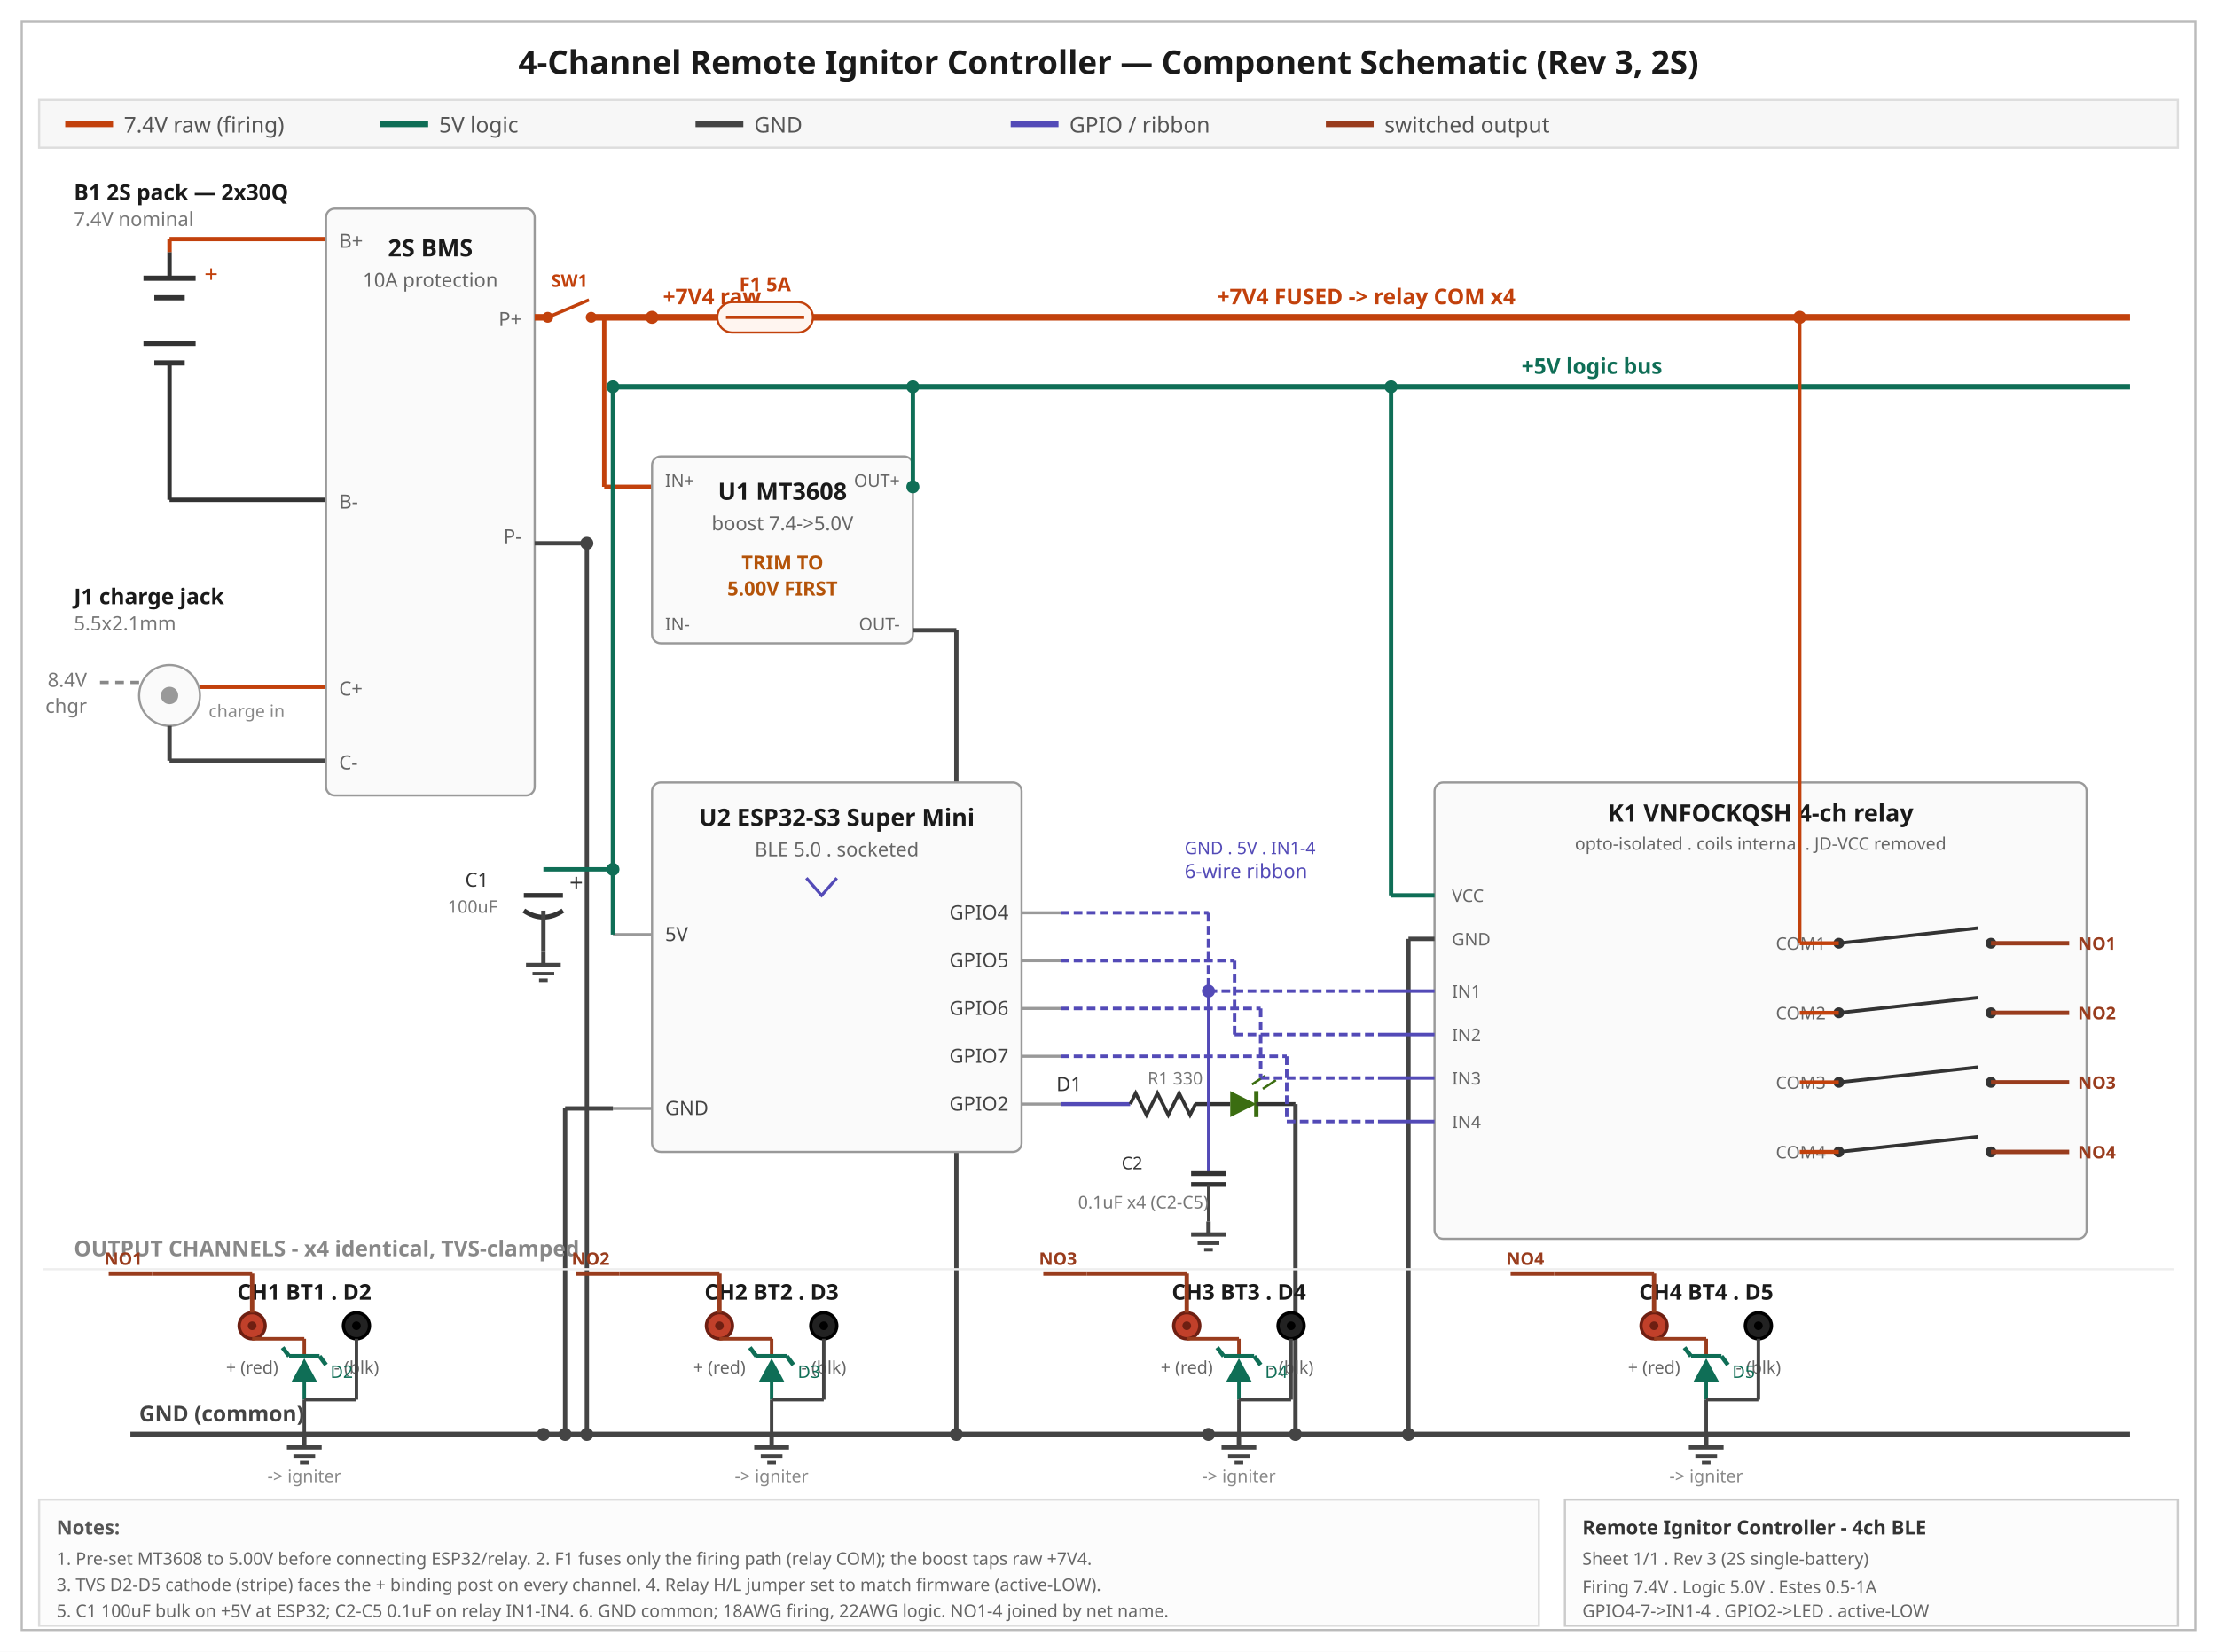
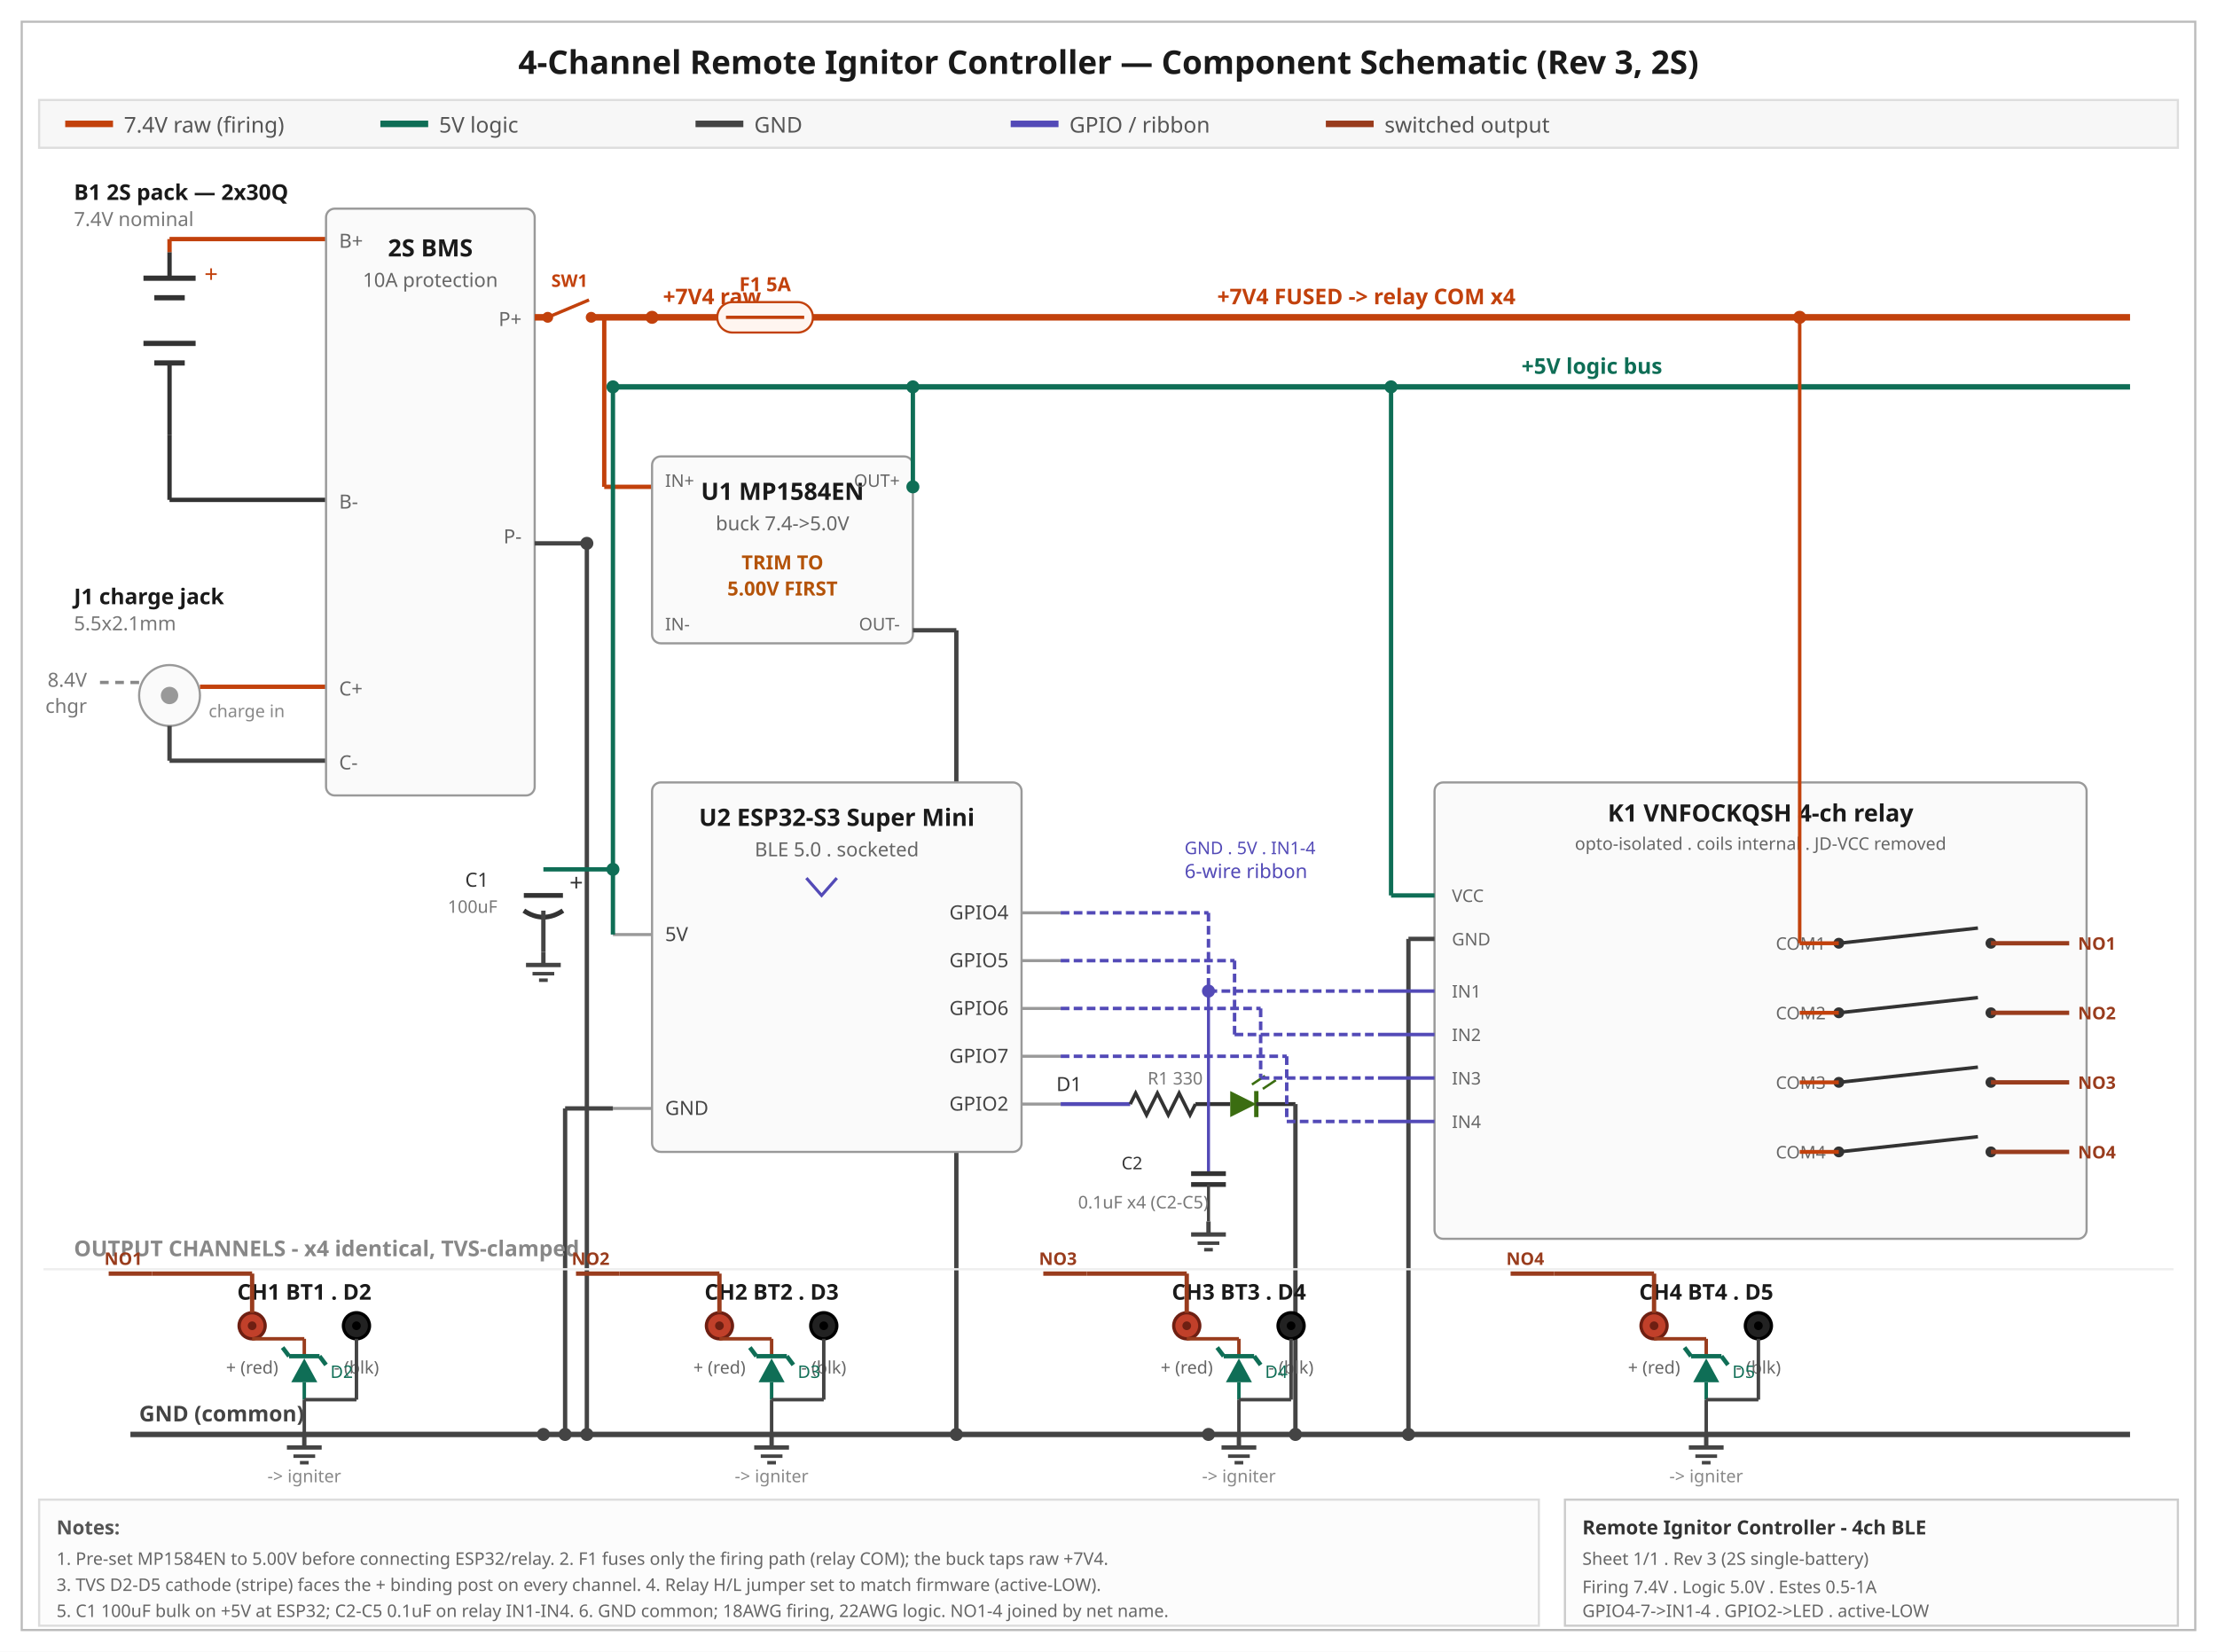
<svg xmlns="http://www.w3.org/2000/svg" width="1020" height="760" viewBox="0 0 1020 760" font-family="sans-serif" role="img">
  <rect x="0" y="0" width="1020" height="760" fill="#ffffff" />
  <rect x="10" y="10" width="1000" height="740" fill="none" stroke="#bbb" />
  <text x="510.0" y="34" font-size="15" fill="#1a1a1a" text-anchor="middle" font-weight="600" font-style="normal">4-Channel Remote Ignitor Controller — Component Schematic (Rev 3, 2S)</text>
  <rect x="18" y="46" width="984" height="22" fill="#f7f7f7" stroke="#ddd" />
  <line x1="30" y1="57" x2="52" y2="57" stroke="#c2410c" stroke-width="3" />
  <text x="57" y="61" font-size="10" fill="#555" text-anchor="start" font-weight="400" font-style="normal">7.4V raw (firing)</text>
  <line x1="175" y1="57" x2="197" y2="57" stroke="#0f6e56" stroke-width="3" />
  <text x="202" y="61" font-size="10" fill="#555" text-anchor="start" font-weight="400" font-style="normal">5V logic</text>
  <line x1="320" y1="57" x2="342" y2="57" stroke="#444" stroke-width="3" />
  <text x="347" y="61" font-size="10" fill="#555" text-anchor="start" font-weight="400" font-style="normal">GND</text>
  <line x1="465" y1="57" x2="487" y2="57" stroke="#534ab7" stroke-width="3" />
  <text x="492" y="61" font-size="10" fill="#555" text-anchor="start" font-weight="400" font-style="normal">GPIO / ribbon</text>
  <line x1="610" y1="57" x2="632" y2="57" stroke="#993c1d" stroke-width="3" />
  <text x="637" y="61" font-size="10" fill="#555" text-anchor="start" font-weight="400" font-style="normal">switched output</text>
  <text x="34" y="92" font-size="10" fill="#1a1a1a" text-anchor="start" font-weight="600" font-style="normal">B1  2S pack — 2x30Q</text>
  <text x="34" y="104" font-size="9" fill="#777" text-anchor="start" font-weight="400" font-style="normal">7.4V nominal</text>
  <line x1="66" y1="128" x2="90" y2="128" stroke="#333" stroke-width="2.4" />
  <line x1="71" y1="137" x2="85" y2="137" stroke="#333" stroke-width="2.4" />
  <line x1="66" y1="158" x2="90" y2="158" stroke="#333" stroke-width="2.4" />
  <line x1="71" y1="167" x2="85" y2="167" stroke="#333" stroke-width="2.4" />
  <text x="94" y="130" font-size="11" fill="#c2410c" text-anchor="start" font-weight="400" font-style="normal">+</text>
  <line x1="78" y1="116" x2="78" y2="128" stroke="#333" stroke-width="2" />
  <line x1="78" y1="167" x2="78" y2="200" stroke="#333" stroke-width="2" />
  <line x1="78" y1="116" x2="78" y2="110" stroke="#c2410c" stroke-width="2" />
  <line x1="78" y1="110" x2="150" y2="110" stroke="#c2410c" stroke-width="2" />
  <line x1="78" y1="200" x2="78" y2="230" stroke="#333" stroke-width="2" />
  <line x1="78" y1="230" x2="150" y2="230" stroke="#333" stroke-width="2" />
  <text x="34" y="278" font-size="10" fill="#1a1a1a" text-anchor="start" font-weight="600" font-style="normal">J1  charge jack</text>
  <text x="34" y="290" font-size="9" fill="#777" text-anchor="start" font-weight="400" font-style="normal">5.5x2.1mm</text>
  <circle cx="78" cy="320" r="14" fill="#fafafa" stroke="#999" />
  <circle cx="78" cy="320" r="4" fill="#999" />
  <text x="40" y="316" font-size="9" fill="#777" text-anchor="end" font-weight="400" font-style="normal">8.4V</text>
  <text x="40" y="328" font-size="9" fill="#777" text-anchor="end" font-weight="400" font-style="normal">chgr</text>
  <line x1="64" y1="314" x2="44" y2="314" stroke="#888" stroke-width="1.5" stroke-dasharray="4 3" />
  <line x1="92" y1="316" x2="150" y2="316" stroke="#c2410c" stroke-width="2" />
  <line x1="78" y1="334" x2="78" y2="350" stroke="#444" stroke-width="2" />
  <line x1="78" y1="350" x2="150" y2="350" stroke="#444" stroke-width="2" />
  <text x="96" y="330" font-size="8" fill="#888" text-anchor="start" font-weight="400" font-style="normal">charge in</text>
  <rect x="150" y="96" width="96" height="270" rx="4" fill="#fafafa" stroke="#999" />
  <text x="198" y="118" font-size="11" fill="#1a1a1a" text-anchor="middle" font-weight="600" font-style="normal">2S BMS</text>
  <text x="198" y="132" font-size="9" fill="#666" text-anchor="middle" font-weight="400" font-style="normal">10A protection</text>
  <text x="156" y="114" font-size="9" fill="#666" text-anchor="start" font-weight="400" font-style="normal">B+</text>
  <text x="156" y="234" font-size="9" fill="#666" text-anchor="start" font-weight="400" font-style="normal">B-</text>
  <text x="156" y="320" font-size="9" fill="#666" text-anchor="start" font-weight="400" font-style="normal">C+</text>
  <text x="156" y="354" font-size="9" fill="#666" text-anchor="start" font-weight="400" font-style="normal">C-</text>
  <text x="240" y="150" font-size="9" fill="#666" text-anchor="end" font-weight="400" font-style="normal">P+</text>
  <text x="240" y="250" font-size="9" fill="#666" text-anchor="end" font-weight="400" font-style="normal">P-</text>
  <line x1="246" y1="146" x2="252" y2="146" stroke="#c2410c" stroke-width="3" />
  <circle cx="252" cy="146" r="2.5" fill="#c2410c" />
  <line x1="252" y1="146" x2="271" y2="138" stroke="#c2410c" stroke-width="1.5" />
  <circle cx="272" cy="146" r="2.5" fill="#c2410c" />
  <line x1="272" y1="146" x2="300" y2="146" stroke="#c2410c" stroke-width="3" />
  <text x="262" y="132" font-size="8" fill="#c2410c" text-anchor="middle" font-weight="600" font-style="normal">SW1</text>
  <line x1="246" y1="250" x2="270" y2="250" stroke="#444" stroke-width="2" />
  <circle cx="300" cy="146" r="3" fill="#c2410c" />
  <text x="305" y="140" font-size="10" fill="#c2410c" text-anchor="start" font-weight="600" font-style="normal">+7V4 raw</text>
  <line x1="300" y1="146" x2="278" y2="146" stroke="#c2410c" stroke-width="2" />
  <line x1="278" y1="146" x2="278" y2="224" stroke="#c2410c" stroke-width="2" />
  <line x1="278" y1="224" x2="300" y2="224" stroke="#c2410c" stroke-width="2" />
  <rect x="330" y="139" width="44" height="14" rx="7" fill="#fff5f0" stroke="#c2410c" />
  <line x1="334" y1="146" x2="370" y2="146" stroke="#c2410c" stroke-width="1.5" />
  <text x="352" y="134" font-size="9" fill="#c2410c" text-anchor="middle" font-weight="600" font-style="normal">F1 5A</text>
  <line x1="300" y1="146" x2="330" y2="146" stroke="#c2410c" stroke-width="3" />
  <line x1="374" y1="146" x2="980" y2="146" stroke="#c2410c" stroke-width="3" />
  <text x="560" y="140" font-size="10" fill="#c2410c" text-anchor="start" font-weight="600" font-style="normal">+7V4 FUSED   -&gt; relay COM x4</text>
  <line x1="282" y1="178" x2="980" y2="178" stroke="#0f6e56" stroke-width="2.5" />
  <text x="700" y="172" font-size="10" fill="#0f6e56" text-anchor="start" font-weight="600" font-style="normal">+5V logic bus</text>
  <rect x="300" y="210" width="120" height="86" rx="4" fill="#fafafa" stroke="#999" />
-   <text x="360" y="230" font-size="11" fill="#1a1a1a" text-anchor="middle" font-weight="600" font-style="normal">U1 MT3608</text>
-   <text x="360" y="244" font-size="9" fill="#666" text-anchor="middle" font-weight="400" font-style="normal">boost 7.4-&gt;5.0V</text>
+   <text x="360" y="230" font-size="11" fill="#1a1a1a" text-anchor="middle" font-weight="600" font-style="normal">U1 MP1584EN</text>
+   <text x="360" y="244" font-size="9" fill="#666" text-anchor="middle" font-weight="400" font-style="normal">buck 7.4-&gt;5.0V</text>
  <text x="360" y="262" font-size="9" fill="#b45309" text-anchor="middle" font-weight="600" font-style="normal">TRIM TO</text>
  <text x="360" y="274" font-size="9" fill="#b45309" text-anchor="middle" font-weight="600" font-style="normal">5.00V FIRST</text>
  <text x="306" y="224" font-size="8" fill="#666" text-anchor="start" font-weight="400" font-style="normal">IN+</text>
  <text x="306" y="290" font-size="8" fill="#666" text-anchor="start" font-weight="400" font-style="normal">IN-</text>
  <text x="414" y="224" font-size="8" fill="#666" text-anchor="end" font-weight="400" font-style="normal">OUT+</text>
  <text x="414" y="290" font-size="8" fill="#666" text-anchor="end" font-weight="400" font-style="normal">OUT-</text>
  <circle cx="420" cy="224" r="3" fill="#0f6e56" />
  <line x1="420" y1="224" x2="420" y2="178" stroke="#0f6e56" stroke-width="2" />
  <circle cx="420" cy="178" r="3" fill="#0f6e56" />
  <line x1="420" y1="290" x2="440" y2="290" stroke="#444" stroke-width="2" />
  <line x1="440" y1="290" x2="440" y2="660" stroke="#444" stroke-width="2" />
  <rect x="300" y="360" width="170" height="170" rx="4" fill="#fafafa" stroke="#999" />
  <text x="385.0" y="380" font-size="11" fill="#1a1a1a" text-anchor="middle" font-weight="600" font-style="normal">U2  ESP32-S3 Super Mini</text>
  <text x="385.0" y="394" font-size="9" fill="#666" text-anchor="middle" font-weight="400" font-style="normal">BLE 5.0 . socketed</text>
  <path d="M 371.0 404 l 7 8 l 7 -8" fill="none" stroke="#534ab7" stroke-width="1.4" />
  <line x1="300" y1="430" x2="282" y2="430" stroke="#999" stroke-width="1.4" />
  <text x="306" y="433" font-size="9" fill="#444" text-anchor="start" font-weight="400" font-style="normal">5V</text>
  <line x1="300" y1="510" x2="282" y2="510" stroke="#999" stroke-width="1.4" />
  <text x="306" y="513" font-size="9" fill="#444" text-anchor="start" font-weight="400" font-style="normal">GND</text>
  <line x1="470" y1="420" x2="488" y2="420" stroke="#999" stroke-width="1.4" />
  <text x="464" y="423" font-size="9" fill="#444" text-anchor="end" font-weight="400" font-style="normal">GPIO4</text>
  <line x1="470" y1="442" x2="488" y2="442" stroke="#999" stroke-width="1.4" />
  <text x="464" y="445" font-size="9" fill="#444" text-anchor="end" font-weight="400" font-style="normal">GPIO5</text>
  <line x1="470" y1="464" x2="488" y2="464" stroke="#999" stroke-width="1.4" />
  <text x="464" y="467" font-size="9" fill="#444" text-anchor="end" font-weight="400" font-style="normal">GPIO6</text>
  <line x1="470" y1="486" x2="488" y2="486" stroke="#999" stroke-width="1.4" />
  <text x="464" y="489" font-size="9" fill="#444" text-anchor="end" font-weight="400" font-style="normal">GPIO7</text>
  <line x1="470" y1="508" x2="488" y2="508" stroke="#999" stroke-width="1.4" />
  <text x="464" y="511" font-size="9" fill="#444" text-anchor="end" font-weight="400" font-style="normal">GPIO2</text>
  <circle cx="282" cy="178" r="3" fill="#0f6e56" />
  <line x1="282" y1="178" x2="282" y2="430" stroke="#0f6e56" stroke-width="2" />
  <line x1="282" y1="510" x2="260" y2="510" stroke="#444" stroke-width="2" />
  <line x1="260" y1="510" x2="260" y2="660" stroke="#444" stroke-width="2" />
  <line x1="270" y1="250" x2="270" y2="660" stroke="#444" stroke-width="2" />
  <circle cx="270" cy="250" r="3" fill="#444" />
  <circle cx="282" cy="400" r="3" fill="#0f6e56" />
  <line x1="282" y1="400" x2="250" y2="400" stroke="#0f6e56" stroke-width="2" />
  <line x1="241" y1="412" x2="259" y2="412" stroke="#333" stroke-width="2.2" />
  <path d="M 241 419 Q 250 425 259 419" fill="none" stroke="#333" stroke-width="2.2" />
  <text x="262" y="410" font-size="11" fill="#333">+</text>
  <line x1="250" y1="419" x2="250" y2="438" stroke="#444" stroke-width="2" />
  <line x1="250" y1="438" x2="250" y2="444" stroke="#444" stroke-width="2" />
  <line x1="242" y1="444" x2="258" y2="444" stroke="#444" stroke-width="2" />
  <line x1="245" y1="448" x2="255" y2="448" stroke="#444" stroke-width="1.6" />
  <line x1="248" y1="451" x2="252" y2="451" stroke="#444" stroke-width="1.6" />
  <text x="214" y="408" font-size="9" fill="#333" text-anchor="start" font-weight="400" font-style="normal">C1</text>
  <text x="206" y="420" font-size="8" fill="#777" text-anchor="start" font-weight="400" font-style="normal">100uF</text>
  <line x1="488" y1="508" x2="520" y2="508" stroke="#534ab7" stroke-width="1.8" />
  <text x="486" y="502" font-size="9" fill="#333" text-anchor="start" font-weight="400" font-style="normal">D1</text>
  <path d="M 520.0 508.0 L 522.5 503.0 L 527.5 513.0 L 532.5 503.0 L 537.5 513.0 L 542.5 503.0 L 547.5 513.0 L 550.0 508.0" fill="none" stroke="#333" stroke-width="1.6" />
  <text x="528" y="499" font-size="8" fill="#777" text-anchor="start" font-weight="400" font-style="normal">R1 330</text>
  <line x1="550" y1="508" x2="566" y2="508" stroke="#333" stroke-width="1.8" />
  <polygon points="566,502 566,514 578,508" fill="#3B6D11" />
  <line x1="578" y1="502" x2="578" y2="514" stroke="#3B6D11" stroke-width="2" />
  <line x1="576" y1="499" x2="582" y2="495" stroke="#3B6D11" stroke-width="1.1" />
  <line x1="581" y1="501" x2="587" y2="497" stroke="#3B6D11" stroke-width="1.1" />
  <line x1="578" y1="508" x2="596" y2="508" stroke="#333" stroke-width="1.8" />
  <line x1="596" y1="508" x2="596" y2="660" stroke="#444" stroke-width="2" />
  <rect x="660" y="360" width="300" height="210" rx="4" fill="#fafafa" stroke="#999" />
  <text x="810.0" y="378" font-size="11" fill="#1a1a1a" text-anchor="middle" font-weight="600" font-style="normal">K1  VNFOCKQSH 4-ch relay</text>
  <text x="810.0" y="391" font-size="8" fill="#666" text-anchor="middle" font-weight="400" font-style="normal">opto-isolated . coils internal . JD-VCC removed</text>
  <text x="668" y="415" font-size="8" fill="#666" text-anchor="start" font-weight="400" font-style="normal">VCC</text>
  <text x="668" y="435" font-size="8" fill="#666" text-anchor="start" font-weight="400" font-style="normal">GND</text>
  <text x="668" y="459" font-size="8" fill="#666" text-anchor="start" font-weight="400" font-style="normal">IN1</text>
  <text x="668" y="479" font-size="8" fill="#666" text-anchor="start" font-weight="400" font-style="normal">IN2</text>
  <text x="668" y="499" font-size="8" fill="#666" text-anchor="start" font-weight="400" font-style="normal">IN3</text>
  <text x="668" y="519" font-size="8" fill="#666" text-anchor="start" font-weight="400" font-style="normal">IN4</text>
  <circle cx="640" cy="178" r="3" fill="#0f6e56" />
  <line x1="640" y1="178" x2="640" y2="412" stroke="#0f6e56" stroke-width="2" />
  <line x1="640" y1="412" x2="660" y2="412" stroke="#0f6e56" stroke-width="2" />
  <line x1="660" y1="432" x2="648" y2="432" stroke="#444" stroke-width="2" />
  <line x1="648" y1="432" x2="648" y2="660" stroke="#444" stroke-width="2" />
  <line x1="660" y1="456" x2="634" y2="456" stroke="#534ab7" stroke-width="1.6" />
  <line x1="660" y1="476" x2="634" y2="476" stroke="#534ab7" stroke-width="1.6" />
  <line x1="660" y1="496" x2="634" y2="496" stroke="#534ab7" stroke-width="1.6" />
  <line x1="660" y1="516" x2="634" y2="516" stroke="#534ab7" stroke-width="1.6" />
  <text x="545" y="404" font-size="9" fill="#534ab7" text-anchor="start" font-weight="400" font-style="normal">6-wire ribbon</text>
  <text x="545" y="393" font-size="8" fill="#534ab7" text-anchor="start" font-weight="400" font-style="normal">GND . 5V . IN1-4</text>
  <line x1="488" y1="420" x2="556" y2="420" stroke="#534ab7" stroke-width="1.6" stroke-dasharray="4 2" />
  <line x1="556" y1="420" x2="556" y2="456" stroke="#534ab7" stroke-width="1.6" stroke-dasharray="4 2" />
  <line x1="556" y1="456" x2="634" y2="456" stroke="#534ab7" stroke-width="1.6" stroke-dasharray="4 2" />
  <line x1="488" y1="442" x2="568" y2="442" stroke="#534ab7" stroke-width="1.6" stroke-dasharray="4 2" />
  <line x1="568" y1="442" x2="568" y2="476" stroke="#534ab7" stroke-width="1.6" stroke-dasharray="4 2" />
  <line x1="568" y1="476" x2="634" y2="476" stroke="#534ab7" stroke-width="1.6" stroke-dasharray="4 2" />
  <line x1="488" y1="464" x2="580" y2="464" stroke="#534ab7" stroke-width="1.6" stroke-dasharray="4 2" />
  <line x1="580" y1="464" x2="580" y2="496" stroke="#534ab7" stroke-width="1.6" stroke-dasharray="4 2" />
  <line x1="580" y1="496" x2="634" y2="496" stroke="#534ab7" stroke-width="1.6" stroke-dasharray="4 2" />
  <line x1="488" y1="486" x2="592" y2="486" stroke="#534ab7" stroke-width="1.6" stroke-dasharray="4 2" />
  <line x1="592" y1="486" x2="592" y2="516" stroke="#534ab7" stroke-width="1.6" stroke-dasharray="4 2" />
  <line x1="592" y1="516" x2="634" y2="516" stroke="#534ab7" stroke-width="1.6" stroke-dasharray="4 2" />
  <circle cx="556" cy="456" r="3" fill="#534ab7" />
  <line x1="556" y1="456" x2="556" y2="540" stroke="#534ab7" stroke-width="1.4" />
  <line x1="548" y1="540" x2="564" y2="540" stroke="#333" stroke-width="2.2" />
  <line x1="548" y1="545" x2="564" y2="545" stroke="#333" stroke-width="2.2" />
  <line x1="556" y1="545" x2="556" y2="562" stroke="#444" stroke-width="1.4" />
  <line x1="556" y1="562" x2="556" y2="568" stroke="#444" stroke-width="2" />
  <line x1="548" y1="568" x2="564" y2="568" stroke="#444" stroke-width="2" />
  <line x1="551" y1="572" x2="561" y2="572" stroke="#444" stroke-width="1.6" />
  <line x1="554" y1="575" x2="558" y2="575" stroke="#444" stroke-width="1.6" />
  <text x="516" y="538" font-size="8" fill="#333" text-anchor="start" font-weight="400" font-style="normal">C2</text>
  <text x="496" y="556" font-size="8" fill="#777" text-anchor="start" font-weight="400" font-style="normal">0.1uF x4 (C2-C5)</text>
  <circle cx="846" cy="434" r="2.5" fill="#333" />
  <line x1="846" y1="434" x2="910" y2="427" stroke="#333" stroke-width="1.6" />
  <circle cx="916" cy="434" r="2.5" fill="#333" />
  <text x="840" y="437" font-size="8" fill="#666" text-anchor="end" font-weight="400" font-style="normal">COM1</text>
  <line x1="828" y1="434" x2="846" y2="434" stroke="#c2410c" stroke-width="1.8" />
  <line x1="916" y1="434" x2="952" y2="434" stroke="#993c1d" stroke-width="2" />
  <text x="956" y="437" font-size="8" fill="#993c1d" text-anchor="start" font-weight="600" font-style="normal">NO1</text>
  <circle cx="846" cy="466" r="2.5" fill="#333" />
  <line x1="846" y1="466" x2="910" y2="459" stroke="#333" stroke-width="1.6" />
  <circle cx="916" cy="466" r="2.5" fill="#333" />
  <text x="840" y="469" font-size="8" fill="#666" text-anchor="end" font-weight="400" font-style="normal">COM2</text>
  <line x1="828" y1="466" x2="846" y2="466" stroke="#c2410c" stroke-width="1.8" />
  <line x1="916" y1="466" x2="952" y2="466" stroke="#993c1d" stroke-width="2" />
  <text x="956" y="469" font-size="8" fill="#993c1d" text-anchor="start" font-weight="600" font-style="normal">NO2</text>
  <circle cx="846" cy="498" r="2.5" fill="#333" />
  <line x1="846" y1="498" x2="910" y2="491" stroke="#333" stroke-width="1.6" />
  <circle cx="916" cy="498" r="2.5" fill="#333" />
  <text x="840" y="501" font-size="8" fill="#666" text-anchor="end" font-weight="400" font-style="normal">COM3</text>
  <line x1="828" y1="498" x2="846" y2="498" stroke="#c2410c" stroke-width="1.8" />
  <line x1="916" y1="498" x2="952" y2="498" stroke="#993c1d" stroke-width="2" />
  <text x="956" y="501" font-size="8" fill="#993c1d" text-anchor="start" font-weight="600" font-style="normal">NO3</text>
  <circle cx="846" cy="530" r="2.5" fill="#333" />
  <line x1="846" y1="530" x2="910" y2="523" stroke="#333" stroke-width="1.6" />
  <circle cx="916" cy="530" r="2.5" fill="#333" />
  <text x="840" y="533" font-size="8" fill="#666" text-anchor="end" font-weight="400" font-style="normal">COM4</text>
  <line x1="828" y1="530" x2="846" y2="530" stroke="#c2410c" stroke-width="1.8" />
  <line x1="916" y1="530" x2="952" y2="530" stroke="#993c1d" stroke-width="2" />
  <text x="956" y="533" font-size="8" fill="#993c1d" text-anchor="start" font-weight="600" font-style="normal">NO4</text>
  <line x1="828" y1="434" x2="828" y2="146" stroke="#c2410c" stroke-width="1.6" />
  <line x1="828" y1="434" x2="828" y2="434" stroke="#c2410c" stroke-width="1.6" />
  <line x1="828" y1="466" x2="828" y2="466" stroke="#c2410c" stroke-width="1.6" />
  <line x1="828" y1="498" x2="828" y2="498" stroke="#c2410c" stroke-width="1.6" />
  <line x1="828" y1="530" x2="828" y2="530" stroke="#c2410c" stroke-width="1.6" />
  <circle cx="828" cy="146" r="3" fill="#c2410c" />
  <text x="34" y="578" font-size="10" fill="#888" text-anchor="start" font-weight="600" font-style="normal">OUTPUT CHANNELS - x4 identical, TVS-clamped</text>
  <line x1="20" y1="584" x2="1000" y2="584" stroke="#eee" stroke-width="1" />
  <text x="140" y="598" font-size="10" fill="#1a1a1a" text-anchor="middle" font-weight="600" font-style="normal">CH1   BT1 . D2</text>
  <circle cx="116" cy="610" r="6" fill="#C1402A" stroke="#6e1f12" stroke-width="1.5" />
  <circle cx="116" cy="610" r="2" fill="#6e1f12" />
  <text x="116" y="632" font-size="8" fill="#666" text-anchor="middle" font-weight="400" font-style="normal">+ (red)</text>
  <circle cx="164" cy="610" r="6" fill="#222" stroke="#000" stroke-width="1.5" />
  <circle cx="164" cy="610" r="2" fill="#000" />
  <text x="164" y="632" font-size="8" fill="#666" text-anchor="middle" font-weight="400" font-style="normal">- (blk)</text>
  <line x1="116" y1="604" x2="116" y2="586" stroke="#993c1d" stroke-width="2" />
  <line x1="116" y1="586" x2="70" y2="586" stroke="#993c1d" stroke-width="2" />
  <text x="48" y="582" font-size="8" fill="#993c1d" text-anchor="start" font-weight="600" font-style="normal">NO1</text>
  <line x1="50" y1="586" x2="70" y2="586" stroke="#993c1d" stroke-width="2" />
  <line x1="116" y1="616" x2="140" y2="616" stroke="#993c1d" stroke-width="1.6" />
  <line x1="140" y1="616" x2="140" y2="624" stroke="#993c1d" stroke-width="1.6" />
  <line x1="133" y1="624" x2="147" y2="624" stroke="#0f6e56" stroke-width="2" />
  <line x1="133" y1="624" x2="130" y2="620" stroke="#0f6e56" stroke-width="2" />
  <line x1="147" y1="624" x2="150" y2="628" stroke="#0f6e56" stroke-width="2" />
  <polygon points="134,636 146,636 140,625" fill="#0f6e56" />
  <line x1="140" y1="636" x2="140" y2="644" stroke="#0f6e56" stroke-width="1.6" />
  <text x="152" y="634" font-size="8" fill="#0f6e56" text-anchor="start" font-weight="400" font-style="normal">D2</text>
  <line x1="140" y1="644" x2="164" y2="644" stroke="#444" stroke-width="1.6" />
  <line x1="164" y1="616" x2="164" y2="644" stroke="#444" stroke-width="1.6" />
  <line x1="140" y1="644" x2="140" y2="660" stroke="#444" stroke-width="1.6" />
  <line x1="140" y1="660" x2="140" y2="666" stroke="#444" stroke-width="2" />
  <line x1="132" y1="666" x2="148" y2="666" stroke="#444" stroke-width="2" />
  <line x1="135" y1="670" x2="145" y2="670" stroke="#444" stroke-width="1.6" />
  <line x1="138" y1="673" x2="142" y2="673" stroke="#444" stroke-width="1.6" />
  <text x="140" y="682" font-size="8" fill="#888" text-anchor="middle" font-weight="400" font-style="normal">-&gt; igniter</text>
  <text x="355" y="598" font-size="10" fill="#1a1a1a" text-anchor="middle" font-weight="600" font-style="normal">CH2   BT2 . D3</text>
  <circle cx="331" cy="610" r="6" fill="#C1402A" stroke="#6e1f12" stroke-width="1.5" />
  <circle cx="331" cy="610" r="2" fill="#6e1f12" />
  <text x="331" y="632" font-size="8" fill="#666" text-anchor="middle" font-weight="400" font-style="normal">+ (red)</text>
  <circle cx="379" cy="610" r="6" fill="#222" stroke="#000" stroke-width="1.5" />
  <circle cx="379" cy="610" r="2" fill="#000" />
  <text x="379" y="632" font-size="8" fill="#666" text-anchor="middle" font-weight="400" font-style="normal">- (blk)</text>
  <line x1="331" y1="604" x2="331" y2="586" stroke="#993c1d" stroke-width="2" />
  <line x1="331" y1="586" x2="285" y2="586" stroke="#993c1d" stroke-width="2" />
  <text x="263" y="582" font-size="8" fill="#993c1d" text-anchor="start" font-weight="600" font-style="normal">NO2</text>
  <line x1="265" y1="586" x2="285" y2="586" stroke="#993c1d" stroke-width="2" />
  <line x1="331" y1="616" x2="355" y2="616" stroke="#993c1d" stroke-width="1.6" />
  <line x1="355" y1="616" x2="355" y2="624" stroke="#993c1d" stroke-width="1.6" />
  <line x1="348" y1="624" x2="362" y2="624" stroke="#0f6e56" stroke-width="2" />
  <line x1="348" y1="624" x2="345" y2="620" stroke="#0f6e56" stroke-width="2" />
  <line x1="362" y1="624" x2="365" y2="628" stroke="#0f6e56" stroke-width="2" />
  <polygon points="349,636 361,636 355,625" fill="#0f6e56" />
  <line x1="355" y1="636" x2="355" y2="644" stroke="#0f6e56" stroke-width="1.6" />
  <text x="367" y="634" font-size="8" fill="#0f6e56" text-anchor="start" font-weight="400" font-style="normal">D3</text>
  <line x1="355" y1="644" x2="379" y2="644" stroke="#444" stroke-width="1.6" />
  <line x1="379" y1="616" x2="379" y2="644" stroke="#444" stroke-width="1.6" />
  <line x1="355" y1="644" x2="355" y2="660" stroke="#444" stroke-width="1.6" />
  <line x1="355" y1="660" x2="355" y2="666" stroke="#444" stroke-width="2" />
  <line x1="347" y1="666" x2="363" y2="666" stroke="#444" stroke-width="2" />
  <line x1="350" y1="670" x2="360" y2="670" stroke="#444" stroke-width="1.6" />
  <line x1="353" y1="673" x2="357" y2="673" stroke="#444" stroke-width="1.6" />
  <text x="355" y="682" font-size="8" fill="#888" text-anchor="middle" font-weight="400" font-style="normal">-&gt; igniter</text>
  <text x="570" y="598" font-size="10" fill="#1a1a1a" text-anchor="middle" font-weight="600" font-style="normal">CH3   BT3 . D4</text>
  <circle cx="546" cy="610" r="6" fill="#C1402A" stroke="#6e1f12" stroke-width="1.5" />
  <circle cx="546" cy="610" r="2" fill="#6e1f12" />
  <text x="546" y="632" font-size="8" fill="#666" text-anchor="middle" font-weight="400" font-style="normal">+ (red)</text>
  <circle cx="594" cy="610" r="6" fill="#222" stroke="#000" stroke-width="1.5" />
  <circle cx="594" cy="610" r="2" fill="#000" />
  <text x="594" y="632" font-size="8" fill="#666" text-anchor="middle" font-weight="400" font-style="normal">- (blk)</text>
  <line x1="546" y1="604" x2="546" y2="586" stroke="#993c1d" stroke-width="2" />
  <line x1="546" y1="586" x2="500" y2="586" stroke="#993c1d" stroke-width="2" />
  <text x="478" y="582" font-size="8" fill="#993c1d" text-anchor="start" font-weight="600" font-style="normal">NO3</text>
  <line x1="480" y1="586" x2="500" y2="586" stroke="#993c1d" stroke-width="2" />
  <line x1="546" y1="616" x2="570" y2="616" stroke="#993c1d" stroke-width="1.6" />
  <line x1="570" y1="616" x2="570" y2="624" stroke="#993c1d" stroke-width="1.6" />
  <line x1="563" y1="624" x2="577" y2="624" stroke="#0f6e56" stroke-width="2" />
  <line x1="563" y1="624" x2="560" y2="620" stroke="#0f6e56" stroke-width="2" />
  <line x1="577" y1="624" x2="580" y2="628" stroke="#0f6e56" stroke-width="2" />
  <polygon points="564,636 576,636 570,625" fill="#0f6e56" />
  <line x1="570" y1="636" x2="570" y2="644" stroke="#0f6e56" stroke-width="1.6" />
  <text x="582" y="634" font-size="8" fill="#0f6e56" text-anchor="start" font-weight="400" font-style="normal">D4</text>
  <line x1="570" y1="644" x2="594" y2="644" stroke="#444" stroke-width="1.6" />
  <line x1="594" y1="616" x2="594" y2="644" stroke="#444" stroke-width="1.6" />
  <line x1="570" y1="644" x2="570" y2="660" stroke="#444" stroke-width="1.6" />
  <line x1="570" y1="660" x2="570" y2="666" stroke="#444" stroke-width="2" />
  <line x1="562" y1="666" x2="578" y2="666" stroke="#444" stroke-width="2" />
  <line x1="565" y1="670" x2="575" y2="670" stroke="#444" stroke-width="1.6" />
  <line x1="568" y1="673" x2="572" y2="673" stroke="#444" stroke-width="1.6" />
  <text x="570" y="682" font-size="8" fill="#888" text-anchor="middle" font-weight="400" font-style="normal">-&gt; igniter</text>
  <text x="785" y="598" font-size="10" fill="#1a1a1a" text-anchor="middle" font-weight="600" font-style="normal">CH4   BT4 . D5</text>
  <circle cx="761" cy="610" r="6" fill="#C1402A" stroke="#6e1f12" stroke-width="1.5" />
  <circle cx="761" cy="610" r="2" fill="#6e1f12" />
  <text x="761" y="632" font-size="8" fill="#666" text-anchor="middle" font-weight="400" font-style="normal">+ (red)</text>
  <circle cx="809" cy="610" r="6" fill="#222" stroke="#000" stroke-width="1.5" />
  <circle cx="809" cy="610" r="2" fill="#000" />
  <text x="809" y="632" font-size="8" fill="#666" text-anchor="middle" font-weight="400" font-style="normal">- (blk)</text>
  <line x1="761" y1="604" x2="761" y2="586" stroke="#993c1d" stroke-width="2" />
  <line x1="761" y1="586" x2="715" y2="586" stroke="#993c1d" stroke-width="2" />
  <text x="693" y="582" font-size="8" fill="#993c1d" text-anchor="start" font-weight="600" font-style="normal">NO4</text>
  <line x1="695" y1="586" x2="715" y2="586" stroke="#993c1d" stroke-width="2" />
  <line x1="761" y1="616" x2="785" y2="616" stroke="#993c1d" stroke-width="1.6" />
  <line x1="785" y1="616" x2="785" y2="624" stroke="#993c1d" stroke-width="1.6" />
  <line x1="778" y1="624" x2="792" y2="624" stroke="#0f6e56" stroke-width="2" />
  <line x1="778" y1="624" x2="775" y2="620" stroke="#0f6e56" stroke-width="2" />
  <line x1="792" y1="624" x2="795" y2="628" stroke="#0f6e56" stroke-width="2" />
  <polygon points="779,636 791,636 785,625" fill="#0f6e56" />
  <line x1="785" y1="636" x2="785" y2="644" stroke="#0f6e56" stroke-width="1.6" />
  <text x="797" y="634" font-size="8" fill="#0f6e56" text-anchor="start" font-weight="400" font-style="normal">D5</text>
  <line x1="785" y1="644" x2="809" y2="644" stroke="#444" stroke-width="1.6" />
  <line x1="809" y1="616" x2="809" y2="644" stroke="#444" stroke-width="1.6" />
  <line x1="785" y1="644" x2="785" y2="660" stroke="#444" stroke-width="1.6" />
  <line x1="785" y1="660" x2="785" y2="666" stroke="#444" stroke-width="2" />
  <line x1="777" y1="666" x2="793" y2="666" stroke="#444" stroke-width="2" />
  <line x1="780" y1="670" x2="790" y2="670" stroke="#444" stroke-width="1.6" />
  <line x1="783" y1="673" x2="787" y2="673" stroke="#444" stroke-width="1.6" />
  <text x="785" y="682" font-size="8" fill="#888" text-anchor="middle" font-weight="400" font-style="normal">-&gt; igniter</text>
  <line x1="60" y1="660" x2="980" y2="660" stroke="#444" stroke-width="2.5" />
  <text x="64" y="654" font-size="10" fill="#444" text-anchor="start" font-weight="600" font-style="normal">GND (common)</text>
  <circle cx="250" cy="660" r="3" fill="#444" />
  <circle cx="260" cy="660" r="3" fill="#444" />
  <circle cx="270" cy="660" r="3" fill="#444" />
  <circle cx="440" cy="660" r="3" fill="#444" />
  <circle cx="556" cy="660" r="3" fill="#444" />
  <circle cx="596" cy="660" r="3" fill="#444" />
  <circle cx="648" cy="660" r="3" fill="#444" />
  <rect x="720" y="690" width="282" height="58" fill="#fcfcfc" stroke="#ccc" />
  <text x="728" y="706" font-size="9" fill="#333" text-anchor="start" font-weight="600" font-style="normal">Remote Ignitor Controller - 4ch BLE</text>
  <text x="728" y="720" font-size="8" fill="#666" text-anchor="start" font-weight="400" font-style="normal">Sheet 1/1 . Rev 3 (2S single-battery)</text>
  <text x="728" y="733" font-size="8" fill="#666" text-anchor="start" font-weight="400" font-style="normal">Firing 7.4V . Logic 5.0V . Estes 0.5-1A</text>
  <text x="728" y="744" font-size="8" fill="#666" text-anchor="start" font-weight="400" font-style="normal">GPIO4-7-&gt;IN1-4 . GPIO2-&gt;LED . active-LOW</text>
  <rect x="18" y="690" width="690" height="58" fill="#fcfcfc" stroke="#ddd" />
  <text x="26" y="706" font-size="9" fill="#555" text-anchor="start" font-weight="600" font-style="normal">Notes:</text>
-   <text x="26" y="720" font-size="8" fill="#666" text-anchor="start" font-weight="400" font-style="normal">1. Pre-set MT3608 to 5.00V before connecting ESP32/relay.   2. F1 fuses only the firing path (relay COM); the boost taps raw +7V4.</text>
+   <text x="26" y="720" font-size="8" fill="#666" text-anchor="start" font-weight="400" font-style="normal">1. Pre-set MP1584EN to 5.00V before connecting ESP32/relay.   2. F1 fuses only the firing path (relay COM); the buck taps raw +7V4.</text>
  <text x="26" y="732" font-size="8" fill="#666" text-anchor="start" font-weight="400" font-style="normal">3. TVS D2-D5 cathode (stripe) faces the + binding post on every channel.   4. Relay H/L jumper set to match firmware (active-LOW).</text>
  <text x="26" y="744" font-size="8" fill="#666" text-anchor="start" font-weight="400" font-style="normal">5. C1 100uF bulk on +5V at ESP32; C2-C5 0.1uF on relay IN1-IN4.   6. GND common; 18AWG firing, 22AWG logic.   NO1-4 joined by net name.</text>
</svg>
